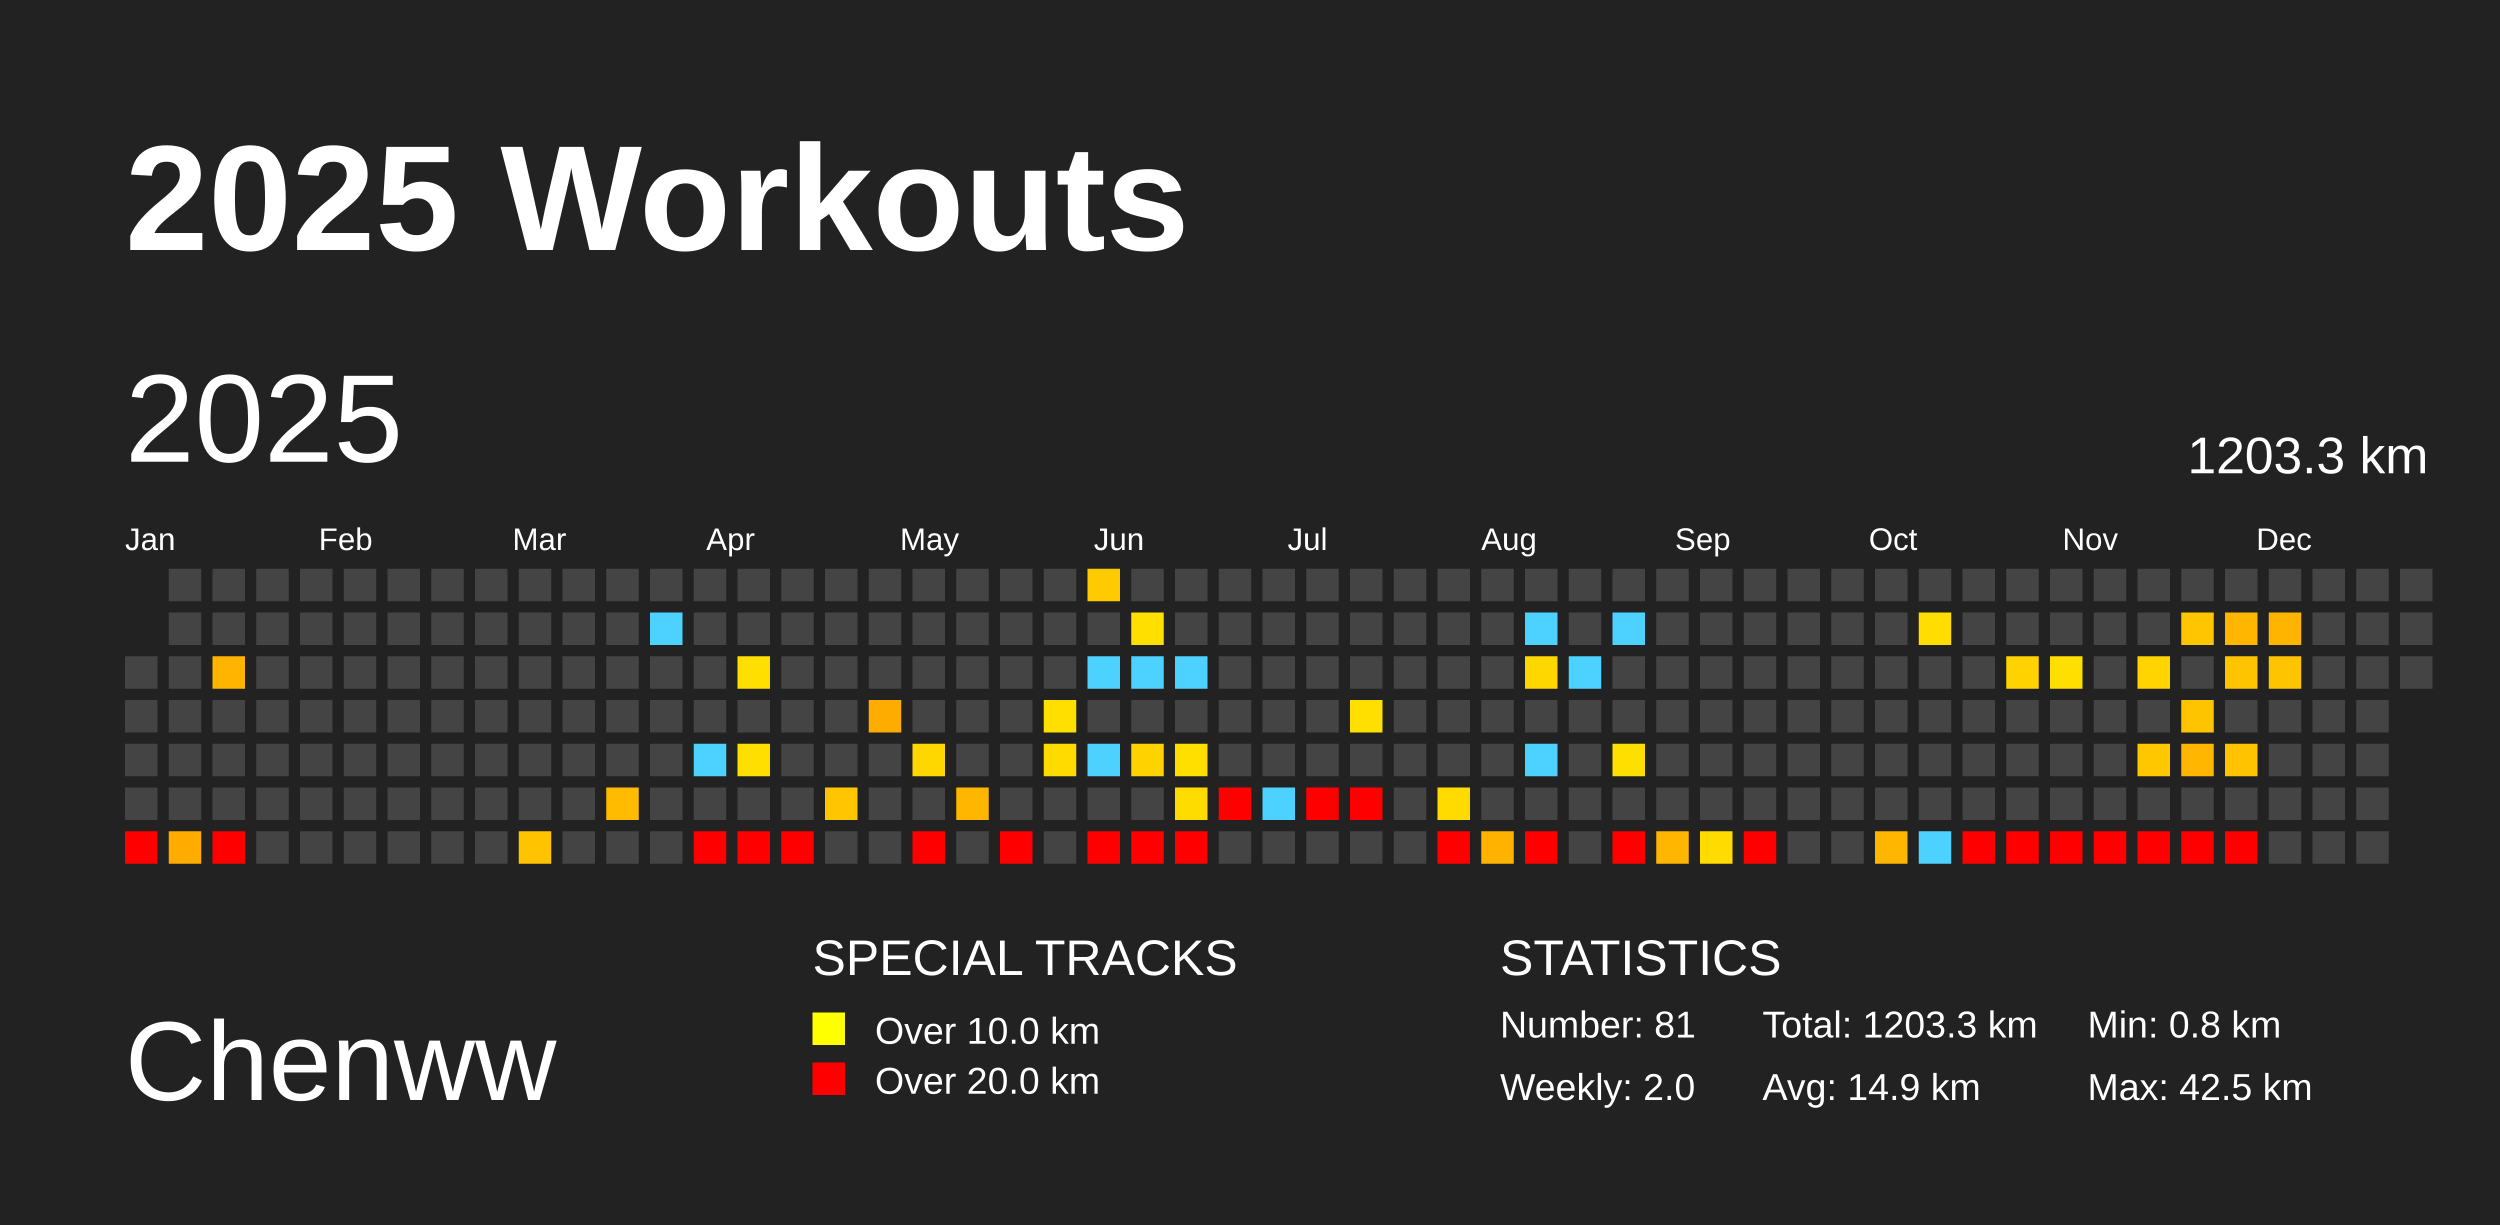
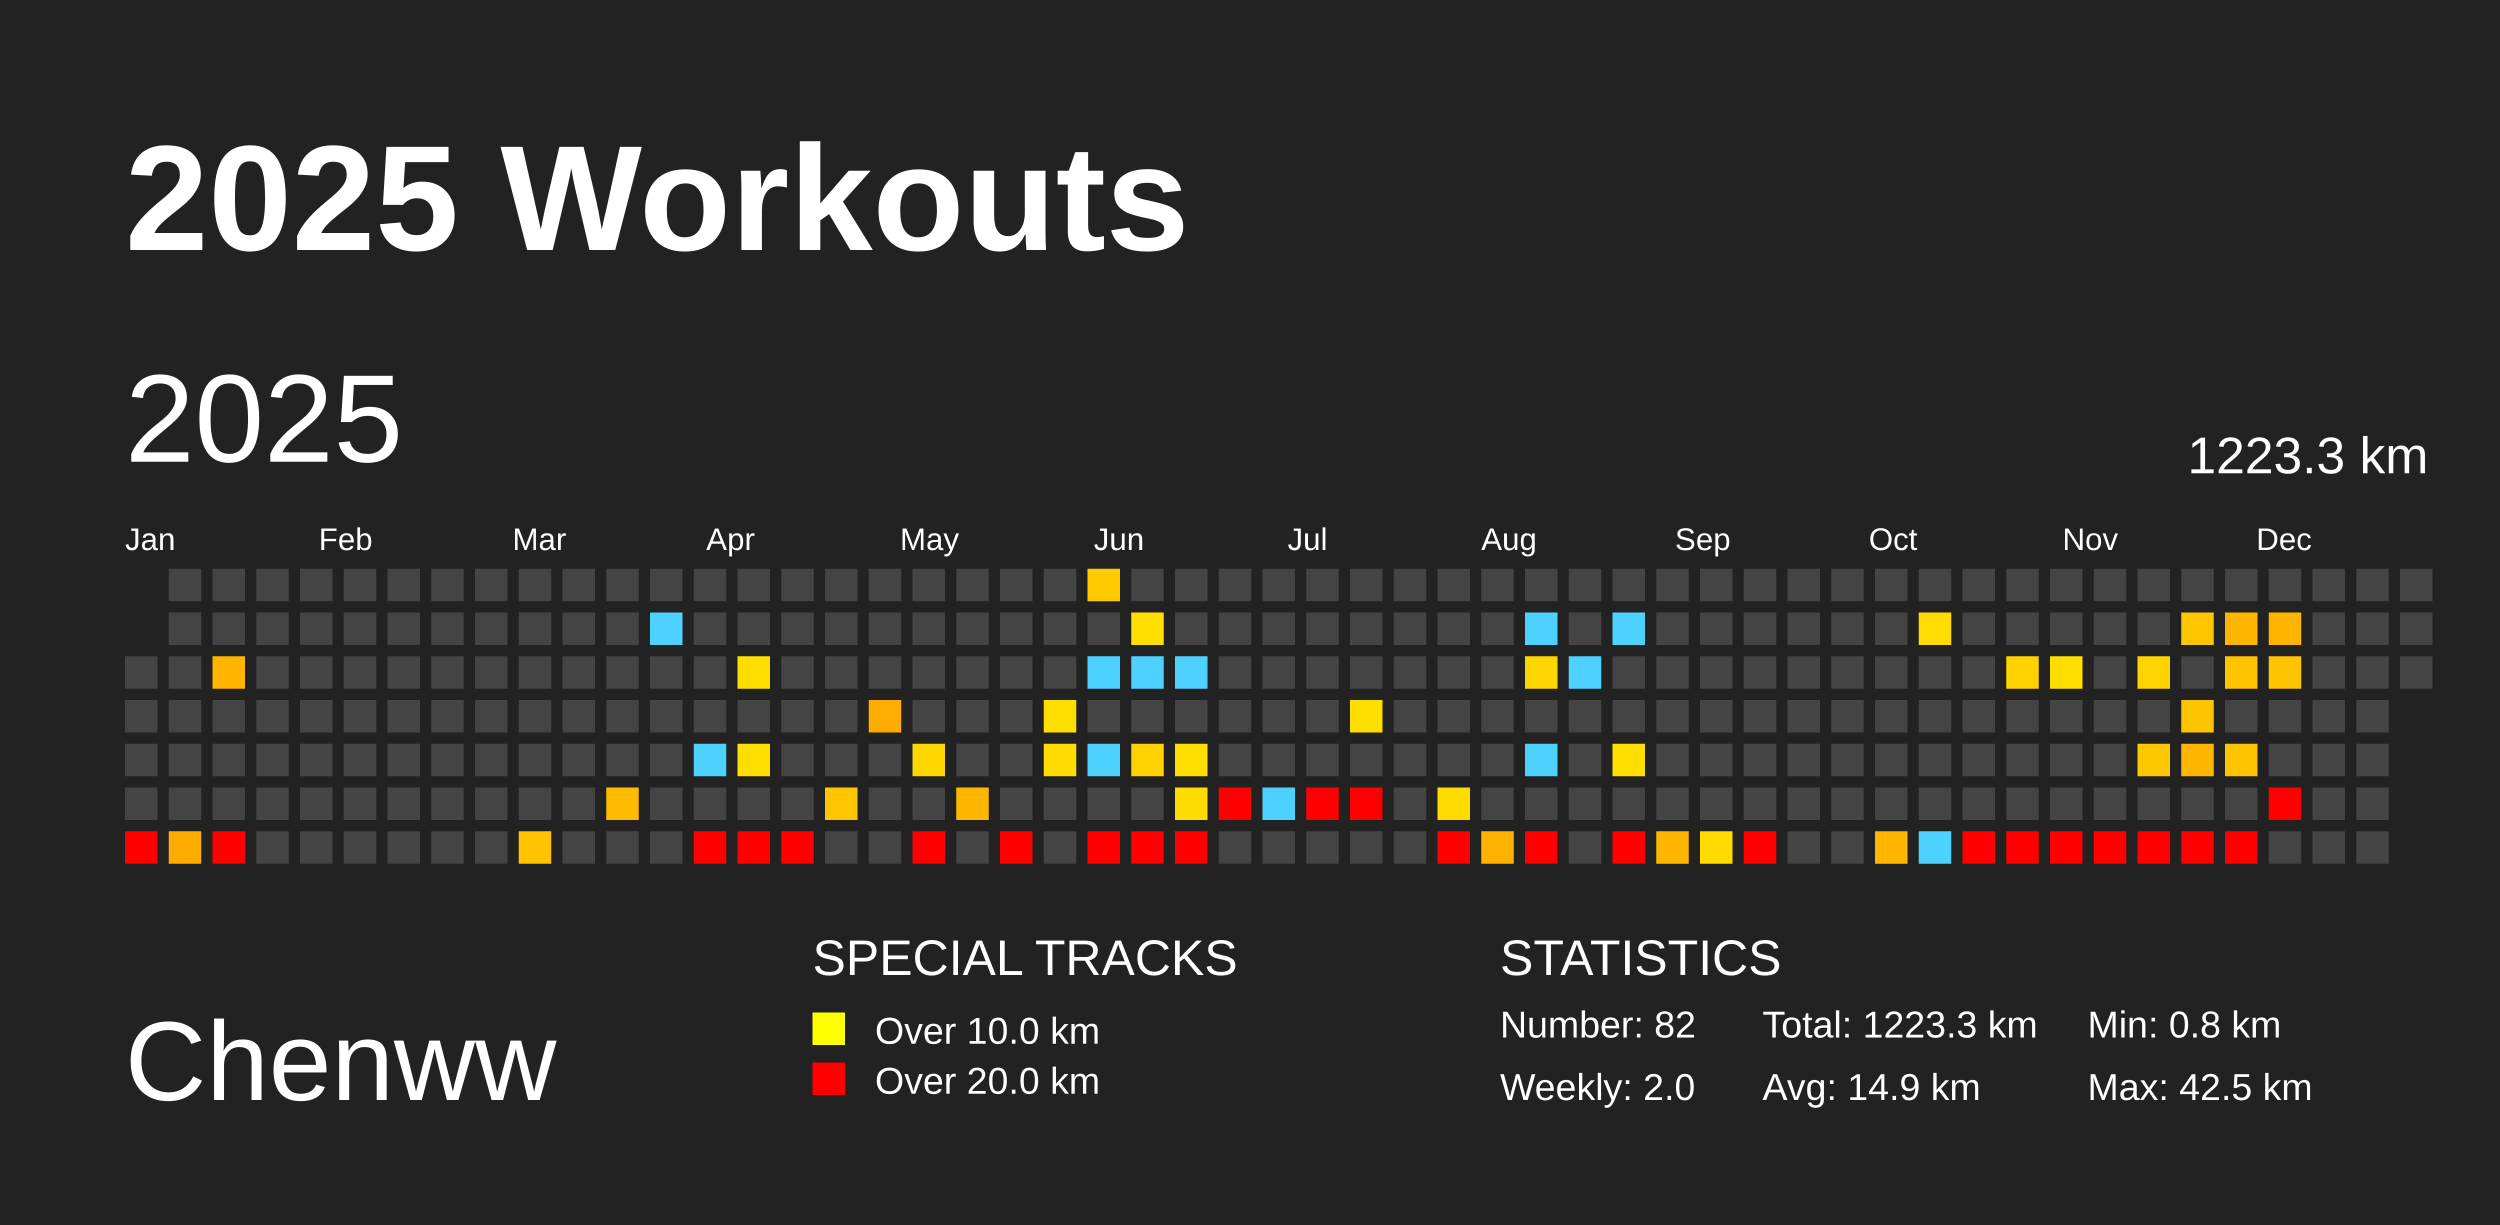
<svg xmlns="http://www.w3.org/2000/svg" baseProfile="full" height="98mm" version="1.1" viewBox="0,0,200,98" width="200mm">
  <defs />
  <rect fill="#222222" height="98" width="200" x="0" y="0" />
  <text fill="#FFFFFF" style="font-size:12px; font-family:Arial; font-weight:bold;" x="10" y="20">2025 Workouts</text>
  <text fill="#FFFFFF" style="font-size:9px; font-family:Arial" x="10" y="88">Chenww</text>
  <text fill="#FFFFFF" style="font-size:4px; font-family:Arial" x="65" y="78">SPECIAL TRACKS</text>
  <rect fill="yellow" height="2.6" width="2.6" x="65" y="81" />
  <text fill="#FFFFFF" style="font-size:3px; font-family:Arial" x="70" y="83.5">Over 10.0 km</text>
  <rect fill="red" height="2.6" width="2.6" x="65" y="85" />
  <text fill="#FFFFFF" style="font-size:3px; font-family:Arial" x="70" y="87.5">Over 20.0 km</text>
  <text fill="#FFFFFF" style="font-size:4px; font-family:Arial" x="120" y="78">STATISTICS</text>
-   <text fill="#FFFFFF" style="font-size:3px; font-family:Arial" x="120" y="83">Number: 81</text>
+   <text fill="#FFFFFF" style="font-size:3px; font-family:Arial" x="120" y="83">Number: 82</text>
  <text fill="#FFFFFF" style="font-size:3px; font-family:Arial" x="120" y="88">Weekly: 2.0</text>
-   <text fill="#FFFFFF" style="font-size:3px; font-family:Arial" x="141" y="83">Total: 1203.3 km</text>
+   <text fill="#FFFFFF" style="font-size:3px; font-family:Arial" x="141" y="83">Total: 1223.3 km</text>
  <text fill="#FFFFFF" style="font-size:3px; font-family:Arial" x="141" y="88">Avg: 14.9 km</text>
  <text fill="#FFFFFF" style="font-size:3px; font-family:Arial" x="167" y="83">Min: 0.8 km</text>
  <text fill="#FFFFFF" style="font-size:3px; font-family:Arial" x="167" y="88">Max: 42.5 km</text>
  <text dominant-baseline="hanging" fill="#FFFFFF" style="font-size:10.0px; font-family:Arial;" x="10" y="30">2025</text>
-   <text dominant-baseline="hanging" fill="#FFFFFF" style="font-size:4.125px; font-family:Arial;" x="175" y="35">1203.3 km</text>
+   <text dominant-baseline="hanging" fill="#FFFFFF" style="font-size:4.125px; font-family:Arial;" x="175" y="35">1223.3 km</text>
  <text fill="#FFFFFF" style="font-size:2.5px; font-family:Arial" x="10.0" y="44">Jan</text>
  <text fill="#FFFFFF" style="font-size:2.5px; font-family:Arial" x="25.5" y="44">Feb</text>
  <text fill="#FFFFFF" style="font-size:2.5px; font-family:Arial" x="41.0" y="44">Mar</text>
  <text fill="#FFFFFF" style="font-size:2.5px; font-family:Arial" x="56.5" y="44">Apr</text>
  <text fill="#FFFFFF" style="font-size:2.5px; font-family:Arial" x="72.0" y="44">May</text>
  <text fill="#FFFFFF" style="font-size:2.5px; font-family:Arial" x="87.5" y="44">Jun</text>
  <text fill="#FFFFFF" style="font-size:2.5px; font-family:Arial" x="103.0" y="44">Jul</text>
  <text fill="#FFFFFF" style="font-size:2.5px; font-family:Arial" x="118.5" y="44">Aug</text>
  <text fill="#FFFFFF" style="font-size:2.5px; font-family:Arial" x="134.0" y="44">Sep</text>
  <text fill="#FFFFFF" style="font-size:2.5px; font-family:Arial" x="149.5" y="44">Oct</text>
  <text fill="#FFFFFF" style="font-size:2.5px; font-family:Arial" x="165.0" y="44">Nov</text>
  <text fill="#FFFFFF" style="font-size:2.5px; font-family:Arial" x="180.5" y="44">Dec</text>
  <rect fill="#444444" height="2.6" width="2.6" x="10.0" y="52.5" />
  <rect fill="#444444" height="2.6" width="2.6" x="10.0" y="56.0" />
  <rect fill="#444444" height="2.6" width="2.6" x="10.0" y="59.5" />
  <rect fill="#444444" height="2.6" width="2.6" x="10.0" y="63.0" />
  <rect fill="red" height="2.6" width="2.6" x="10.0" y="66.5" />
  <rect fill="#444444" height="2.6" width="2.6" x="13.5" y="45.5" />
  <rect fill="#444444" height="2.6" width="2.6" x="13.5" y="49.0" />
  <rect fill="#444444" height="2.6" width="2.6" x="13.5" y="52.5" />
  <rect fill="#444444" height="2.6" width="2.6" x="13.5" y="56.0" />
  <rect fill="#444444" height="2.6" width="2.6" x="13.5" y="59.5" />
  <rect fill="#444444" height="2.6" width="2.6" x="13.5" y="63.0" />
  <rect fill="#ffab00" height="2.6" width="2.6" x="13.5" y="66.5" />
  <rect fill="#444444" height="2.6" width="2.6" x="17.0" y="45.5" />
  <rect fill="#444444" height="2.6" width="2.6" x="17.0" y="49.0" />
  <rect fill="#ffb500" height="2.6" width="2.6" x="17.0" y="52.5" />
  <rect fill="#444444" height="2.6" width="2.6" x="17.0" y="56.0" />
  <rect fill="#444444" height="2.6" width="2.6" x="17.0" y="59.5" />
  <rect fill="#444444" height="2.6" width="2.6" x="17.0" y="63.0" />
  <rect fill="red" height="2.6" width="2.6" x="17.0" y="66.5" />
  <rect fill="#444444" height="2.6" width="2.6" x="20.5" y="45.5" />
  <rect fill="#444444" height="2.6" width="2.6" x="20.5" y="49.0" />
  <rect fill="#444444" height="2.6" width="2.6" x="20.5" y="52.5" />
  <rect fill="#444444" height="2.6" width="2.6" x="20.5" y="56.0" />
  <rect fill="#444444" height="2.6" width="2.6" x="20.5" y="59.5" />
  <rect fill="#444444" height="2.6" width="2.6" x="20.5" y="63.0" />
  <rect fill="#444444" height="2.6" width="2.6" x="20.5" y="66.5" />
  <rect fill="#444444" height="2.6" width="2.6" x="24.0" y="45.5" />
  <rect fill="#444444" height="2.6" width="2.6" x="24.0" y="49.0" />
  <rect fill="#444444" height="2.6" width="2.6" x="24.0" y="52.5" />
  <rect fill="#444444" height="2.6" width="2.6" x="24.0" y="56.0" />
  <rect fill="#444444" height="2.6" width="2.6" x="24.0" y="59.5" />
  <rect fill="#444444" height="2.6" width="2.6" x="24.0" y="63.0" />
  <rect fill="#444444" height="2.6" width="2.6" x="24.0" y="66.5" />
  <rect fill="#444444" height="2.6" width="2.6" x="27.5" y="45.5" />
  <rect fill="#444444" height="2.6" width="2.6" x="27.5" y="49.0" />
  <rect fill="#444444" height="2.6" width="2.6" x="27.5" y="52.5" />
  <rect fill="#444444" height="2.6" width="2.6" x="27.5" y="56.0" />
  <rect fill="#444444" height="2.6" width="2.6" x="27.5" y="59.5" />
  <rect fill="#444444" height="2.6" width="2.6" x="27.5" y="63.0" />
  <rect fill="#444444" height="2.6" width="2.6" x="27.5" y="66.5" />
  <rect fill="#444444" height="2.6" width="2.6" x="31.0" y="45.5" />
  <rect fill="#444444" height="2.6" width="2.6" x="31.0" y="49.0" />
  <rect fill="#444444" height="2.6" width="2.6" x="31.0" y="52.5" />
  <rect fill="#444444" height="2.6" width="2.6" x="31.0" y="56.0" />
  <rect fill="#444444" height="2.6" width="2.6" x="31.0" y="59.5" />
  <rect fill="#444444" height="2.6" width="2.6" x="31.0" y="63.0" />
  <rect fill="#444444" height="2.6" width="2.6" x="31.0" y="66.5" />
  <rect fill="#444444" height="2.6" width="2.6" x="34.5" y="45.5" />
  <rect fill="#444444" height="2.6" width="2.6" x="34.5" y="49.0" />
  <rect fill="#444444" height="2.6" width="2.6" x="34.5" y="52.5" />
  <rect fill="#444444" height="2.6" width="2.6" x="34.5" y="56.0" />
  <rect fill="#444444" height="2.6" width="2.6" x="34.5" y="59.5" />
  <rect fill="#444444" height="2.6" width="2.6" x="34.5" y="63.0" />
  <rect fill="#444444" height="2.6" width="2.6" x="34.5" y="66.5" />
  <rect fill="#444444" height="2.6" width="2.6" x="38.0" y="45.5" />
  <rect fill="#444444" height="2.6" width="2.6" x="38.0" y="49.0" />
  <rect fill="#444444" height="2.6" width="2.6" x="38.0" y="52.5" />
  <rect fill="#444444" height="2.6" width="2.6" x="38.0" y="56.0" />
  <rect fill="#444444" height="2.6" width="2.6" x="38.0" y="59.5" />
  <rect fill="#444444" height="2.6" width="2.6" x="38.0" y="63.0" />
  <rect fill="#444444" height="2.6" width="2.6" x="38.0" y="66.5" />
  <rect fill="#444444" height="2.6" width="2.6" x="41.5" y="45.5" />
  <rect fill="#444444" height="2.6" width="2.6" x="41.5" y="49.0" />
  <rect fill="#444444" height="2.6" width="2.6" x="41.5" y="52.5" />
  <rect fill="#444444" height="2.6" width="2.6" x="41.5" y="56.0" />
  <rect fill="#444444" height="2.6" width="2.6" x="41.5" y="59.5" />
  <rect fill="#444444" height="2.6" width="2.6" x="41.5" y="63.0" />
  <rect fill="#ffc300" height="2.6" width="2.6" x="41.5" y="66.5" />
  <rect fill="#444444" height="2.6" width="2.6" x="45.0" y="45.5" />
  <rect fill="#444444" height="2.6" width="2.6" x="45.0" y="49.0" />
  <rect fill="#444444" height="2.6" width="2.6" x="45.0" y="52.5" />
  <rect fill="#444444" height="2.6" width="2.6" x="45.0" y="56.0" />
  <rect fill="#444444" height="2.6" width="2.6" x="45.0" y="59.5" />
  <rect fill="#444444" height="2.6" width="2.6" x="45.0" y="63.0" />
  <rect fill="#444444" height="2.6" width="2.6" x="45.0" y="66.5" />
  <rect fill="#444444" height="2.6" width="2.6" x="48.5" y="45.5" />
  <rect fill="#444444" height="2.6" width="2.6" x="48.5" y="49.0" />
  <rect fill="#444444" height="2.6" width="2.6" x="48.5" y="52.5" />
  <rect fill="#444444" height="2.6" width="2.6" x="48.5" y="56.0" />
  <rect fill="#444444" height="2.6" width="2.6" x="48.5" y="59.5" />
  <rect fill="#ffbb00" height="2.6" width="2.6" x="48.5" y="63.0" />
  <rect fill="#444444" height="2.6" width="2.6" x="48.5" y="66.5" />
  <rect fill="#444444" height="2.6" width="2.6" x="52.0" y="45.5" />
  <rect fill="#4dd2ff" height="2.6" width="2.6" x="52.0" y="49.0" />
  <rect fill="#444444" height="2.6" width="2.6" x="52.0" y="52.5" />
  <rect fill="#444444" height="2.6" width="2.6" x="52.0" y="56.0" />
  <rect fill="#444444" height="2.6" width="2.6" x="52.0" y="59.5" />
  <rect fill="#444444" height="2.6" width="2.6" x="52.0" y="63.0" />
  <rect fill="#444444" height="2.6" width="2.6" x="52.0" y="66.5" />
  <rect fill="#444444" height="2.6" width="2.6" x="55.5" y="45.5" />
  <rect fill="#444444" height="2.6" width="2.6" x="55.5" y="49.0" />
  <rect fill="#444444" height="2.6" width="2.6" x="55.5" y="52.5" />
  <rect fill="#444444" height="2.6" width="2.6" x="55.5" y="56.0" />
  <rect fill="#4dd2ff" height="2.6" width="2.6" x="55.5" y="59.5" />
  <rect fill="#444444" height="2.6" width="2.6" x="55.5" y="63.0" />
  <rect fill="red" height="2.6" width="2.6" x="55.5" y="66.5" />
  <rect fill="#444444" height="2.6" width="2.6" x="59.0" y="45.5" />
  <rect fill="#444444" height="2.6" width="2.6" x="59.0" y="49.0" />
  <rect fill="#ffdf00" height="2.6" width="2.6" x="59.0" y="52.5" />
  <rect fill="#444444" height="2.6" width="2.6" x="59.0" y="56.0" />
  <rect fill="#ffdf00" height="2.6" width="2.6" x="59.0" y="59.5" />
  <rect fill="#444444" height="2.6" width="2.6" x="59.0" y="63.0" />
  <rect fill="red" height="2.6" width="2.6" x="59.0" y="66.5" />
  <rect fill="#444444" height="2.6" width="2.6" x="62.5" y="45.5" />
  <rect fill="#444444" height="2.6" width="2.6" x="62.5" y="49.0" />
  <rect fill="#444444" height="2.6" width="2.6" x="62.5" y="52.5" />
  <rect fill="#444444" height="2.6" width="2.6" x="62.5" y="56.0" />
  <rect fill="#444444" height="2.6" width="2.6" x="62.5" y="59.5" />
  <rect fill="#444444" height="2.6" width="2.6" x="62.5" y="63.0" />
  <rect fill="red" height="2.6" width="2.6" x="62.5" y="66.5" />
  <rect fill="#444444" height="2.6" width="2.6" x="66.0" y="45.5" />
  <rect fill="#444444" height="2.6" width="2.6" x="66.0" y="49.0" />
  <rect fill="#444444" height="2.6" width="2.6" x="66.0" y="52.5" />
  <rect fill="#444444" height="2.6" width="2.6" x="66.0" y="56.0" />
  <rect fill="#444444" height="2.6" width="2.6" x="66.0" y="59.5" />
  <rect fill="#ffc500" height="2.6" width="2.6" x="66.0" y="63.0" />
  <rect fill="#444444" height="2.6" width="2.6" x="66.0" y="66.5" />
  <rect fill="#444444" height="2.6" width="2.6" x="69.5" y="45.5" />
  <rect fill="#444444" height="2.6" width="2.6" x="69.5" y="49.0" />
  <rect fill="#444444" height="2.6" width="2.6" x="69.5" y="52.5" />
  <rect fill="#ffac00" height="2.6" width="2.6" x="69.5" y="56.0" />
  <rect fill="#444444" height="2.6" width="2.6" x="69.5" y="59.5" />
  <rect fill="#444444" height="2.6" width="2.6" x="69.5" y="63.0" />
  <rect fill="#444444" height="2.6" width="2.6" x="69.5" y="66.5" />
  <rect fill="#444444" height="2.6" width="2.6" x="73.0" y="45.5" />
  <rect fill="#444444" height="2.6" width="2.6" x="73.0" y="49.0" />
  <rect fill="#444444" height="2.6" width="2.6" x="73.0" y="52.5" />
  <rect fill="#444444" height="2.6" width="2.6" x="73.0" y="56.0" />
  <rect fill="#ffd700" height="2.6" width="2.6" x="73.0" y="59.5" />
  <rect fill="#444444" height="2.6" width="2.6" x="73.0" y="63.0" />
  <rect fill="red" height="2.6" width="2.6" x="73.0" y="66.5" />
  <rect fill="#444444" height="2.6" width="2.6" x="76.5" y="45.5" />
  <rect fill="#444444" height="2.6" width="2.6" x="76.5" y="49.0" />
  <rect fill="#444444" height="2.6" width="2.6" x="76.5" y="52.5" />
  <rect fill="#444444" height="2.6" width="2.6" x="76.5" y="56.0" />
  <rect fill="#444444" height="2.6" width="2.6" x="76.5" y="59.5" />
  <rect fill="#ffb600" height="2.6" width="2.6" x="76.5" y="63.0" />
  <rect fill="#444444" height="2.6" width="2.6" x="76.5" y="66.5" />
  <rect fill="#444444" height="2.6" width="2.6" x="80.0" y="45.5" />
  <rect fill="#444444" height="2.6" width="2.6" x="80.0" y="49.0" />
  <rect fill="#444444" height="2.6" width="2.6" x="80.0" y="52.5" />
  <rect fill="#444444" height="2.6" width="2.6" x="80.0" y="56.0" />
  <rect fill="#444444" height="2.6" width="2.6" x="80.0" y="59.5" />
  <rect fill="#444444" height="2.6" width="2.6" x="80.0" y="63.0" />
  <rect fill="red" height="2.6" width="2.6" x="80.0" y="66.5" />
  <rect fill="#444444" height="2.6" width="2.6" x="83.5" y="45.5" />
  <rect fill="#444444" height="2.6" width="2.6" x="83.5" y="49.0" />
  <rect fill="#444444" height="2.6" width="2.6" x="83.5" y="52.5" />
  <rect fill="#ffdf00" height="2.6" width="2.6" x="83.5" y="56.0" />
  <rect fill="#ffdb00" height="2.6" width="2.6" x="83.5" y="59.5" />
  <rect fill="#444444" height="2.6" width="2.6" x="83.5" y="63.0" />
  <rect fill="#444444" height="2.6" width="2.6" x="83.5" y="66.5" />
  <rect fill="#ffcb00" height="2.6" width="2.6" x="87.0" y="45.5" />
  <rect fill="#444444" height="2.6" width="2.6" x="87.0" y="49.0" />
  <rect fill="#4dd2ff" height="2.6" width="2.6" x="87.0" y="52.5" />
  <rect fill="#444444" height="2.6" width="2.6" x="87.0" y="56.0" />
  <rect fill="#4dd2ff" height="2.6" width="2.6" x="87.0" y="59.5" />
  <rect fill="#444444" height="2.6" width="2.6" x="87.0" y="63.0" />
  <rect fill="red" height="2.6" width="2.6" x="87.0" y="66.5" />
  <rect fill="#444444" height="2.6" width="2.6" x="90.5" y="45.5" />
  <rect fill="#ffdf00" height="2.6" width="2.6" x="90.5" y="49.0" />
  <rect fill="#4dd2ff" height="2.6" width="2.6" x="90.5" y="52.5" />
  <rect fill="#444444" height="2.6" width="2.6" x="90.5" y="56.0" />
  <rect fill="#ffd200" height="2.6" width="2.6" x="90.5" y="59.5" />
  <rect fill="#444444" height="2.6" width="2.6" x="90.5" y="63.0" />
  <rect fill="red" height="2.6" width="2.6" x="90.5" y="66.5" />
  <rect fill="#444444" height="2.6" width="2.6" x="94.0" y="45.5" />
  <rect fill="#444444" height="2.6" width="2.6" x="94.0" y="49.0" />
  <rect fill="#4dd2ff" height="2.6" width="2.6" x="94.0" y="52.5" />
  <rect fill="#444444" height="2.6" width="2.6" x="94.0" y="56.0" />
  <rect fill="#ffdf00" height="2.6" width="2.6" x="94.0" y="59.5" />
  <rect fill="#ffdc00" height="2.6" width="2.6" x="94.0" y="63.0" />
  <rect fill="red" height="2.6" width="2.6" x="94.0" y="66.5" />
  <rect fill="#444444" height="2.6" width="2.6" x="97.5" y="45.5" />
  <rect fill="#444444" height="2.6" width="2.6" x="97.5" y="49.0" />
  <rect fill="#444444" height="2.6" width="2.6" x="97.5" y="52.5" />
  <rect fill="#444444" height="2.6" width="2.6" x="97.5" y="56.0" />
  <rect fill="#444444" height="2.6" width="2.6" x="97.5" y="59.5" />
  <rect fill="red" height="2.6" width="2.6" x="97.5" y="63.0" />
  <rect fill="#444444" height="2.6" width="2.6" x="97.5" y="66.5" />
  <rect fill="#444444" height="2.6" width="2.6" x="101.0" y="45.5" />
  <rect fill="#444444" height="2.6" width="2.6" x="101.0" y="49.0" />
  <rect fill="#444444" height="2.6" width="2.6" x="101.0" y="52.5" />
  <rect fill="#444444" height="2.6" width="2.6" x="101.0" y="56.0" />
  <rect fill="#444444" height="2.6" width="2.6" x="101.0" y="59.5" />
  <rect fill="#4dd2ff" height="2.6" width="2.6" x="101.0" y="63.0" />
  <rect fill="#444444" height="2.6" width="2.6" x="101.0" y="66.5" />
  <rect fill="#444444" height="2.6" width="2.6" x="104.5" y="45.5" />
  <rect fill="#444444" height="2.6" width="2.6" x="104.5" y="49.0" />
  <rect fill="#444444" height="2.6" width="2.6" x="104.5" y="52.5" />
  <rect fill="#444444" height="2.6" width="2.6" x="104.5" y="56.0" />
  <rect fill="#444444" height="2.6" width="2.6" x="104.5" y="59.5" />
  <rect fill="red" height="2.6" width="2.6" x="104.5" y="63.0" />
  <rect fill="#444444" height="2.6" width="2.6" x="104.5" y="66.5" />
  <rect fill="#444444" height="2.6" width="2.6" x="108.0" y="45.5" />
  <rect fill="#444444" height="2.6" width="2.6" x="108.0" y="49.0" />
  <rect fill="#444444" height="2.6" width="2.6" x="108.0" y="52.5" />
  <rect fill="#ffdf00" height="2.6" width="2.6" x="108.0" y="56.0" />
  <rect fill="#444444" height="2.6" width="2.6" x="108.0" y="59.5" />
  <rect fill="red" height="2.6" width="2.6" x="108.0" y="63.0" />
  <rect fill="#444444" height="2.6" width="2.6" x="108.0" y="66.5" />
  <rect fill="#444444" height="2.6" width="2.6" x="111.5" y="45.5" />
  <rect fill="#444444" height="2.6" width="2.6" x="111.5" y="49.0" />
  <rect fill="#444444" height="2.6" width="2.6" x="111.5" y="52.5" />
  <rect fill="#444444" height="2.6" width="2.6" x="111.5" y="56.0" />
  <rect fill="#444444" height="2.6" width="2.6" x="111.5" y="59.5" />
  <rect fill="#444444" height="2.6" width="2.6" x="111.5" y="63.0" />
  <rect fill="#444444" height="2.6" width="2.6" x="111.5" y="66.5" />
  <rect fill="#444444" height="2.6" width="2.6" x="115.0" y="45.5" />
  <rect fill="#444444" height="2.6" width="2.6" x="115.0" y="49.0" />
  <rect fill="#444444" height="2.6" width="2.6" x="115.0" y="52.5" />
  <rect fill="#444444" height="2.6" width="2.6" x="115.0" y="56.0" />
  <rect fill="#444444" height="2.6" width="2.6" x="115.0" y="59.5" />
  <rect fill="#ffdb00" height="2.6" width="2.6" x="115.0" y="63.0" />
  <rect fill="red" height="2.6" width="2.6" x="115.0" y="66.5" />
  <rect fill="#444444" height="2.6" width="2.6" x="118.5" y="45.5" />
  <rect fill="#444444" height="2.6" width="2.6" x="118.5" y="49.0" />
  <rect fill="#444444" height="2.6" width="2.6" x="118.5" y="52.5" />
  <rect fill="#444444" height="2.6" width="2.6" x="118.5" y="56.0" />
  <rect fill="#444444" height="2.6" width="2.6" x="118.5" y="59.5" />
  <rect fill="#444444" height="2.6" width="2.6" x="118.5" y="63.0" />
  <rect fill="#ffb300" height="2.6" width="2.6" x="118.5" y="66.5" />
  <rect fill="#444444" height="2.6" width="2.6" x="122.0" y="45.5" />
  <rect fill="#4dd2ff" height="2.6" width="2.6" x="122.0" y="49.0" />
  <rect fill="#ffd700" height="2.6" width="2.6" x="122.0" y="52.5" />
  <rect fill="#444444" height="2.6" width="2.6" x="122.0" y="56.0" />
  <rect fill="#4dd2ff" height="2.6" width="2.6" x="122.0" y="59.5" />
  <rect fill="#444444" height="2.6" width="2.6" x="122.0" y="63.0" />
  <rect fill="red" height="2.6" width="2.6" x="122.0" y="66.5" />
  <rect fill="#444444" height="2.6" width="2.6" x="125.5" y="45.5" />
  <rect fill="#444444" height="2.6" width="2.6" x="125.5" y="49.0" />
  <rect fill="#4dd2ff" height="2.6" width="2.6" x="125.5" y="52.5" />
  <rect fill="#444444" height="2.6" width="2.6" x="125.5" y="56.0" />
  <rect fill="#444444" height="2.6" width="2.6" x="125.5" y="59.5" />
  <rect fill="#444444" height="2.6" width="2.6" x="125.5" y="63.0" />
  <rect fill="#444444" height="2.6" width="2.6" x="125.5" y="66.5" />
  <rect fill="#444444" height="2.6" width="2.6" x="129.0" y="45.5" />
  <rect fill="#4dd2ff" height="2.6" width="2.6" x="129.0" y="49.0" />
  <rect fill="#444444" height="2.6" width="2.6" x="129.0" y="52.5" />
  <rect fill="#444444" height="2.6" width="2.6" x="129.0" y="56.0" />
  <rect fill="#ffdf00" height="2.6" width="2.6" x="129.0" y="59.5" />
  <rect fill="#444444" height="2.6" width="2.6" x="129.0" y="63.0" />
  <rect fill="red" height="2.6" width="2.6" x="129.0" y="66.5" />
  <rect fill="#444444" height="2.6" width="2.6" x="132.5" y="45.5" />
  <rect fill="#444444" height="2.6" width="2.6" x="132.5" y="49.0" />
  <rect fill="#444444" height="2.6" width="2.6" x="132.5" y="52.5" />
  <rect fill="#444444" height="2.6" width="2.6" x="132.5" y="56.0" />
  <rect fill="#444444" height="2.6" width="2.6" x="132.5" y="59.5" />
  <rect fill="#444444" height="2.6" width="2.6" x="132.5" y="63.0" />
  <rect fill="#ffb600" height="2.6" width="2.6" x="132.5" y="66.5" />
  <rect fill="#444444" height="2.6" width="2.6" x="136.0" y="45.5" />
  <rect fill="#444444" height="2.6" width="2.6" x="136.0" y="49.0" />
  <rect fill="#444444" height="2.6" width="2.6" x="136.0" y="52.5" />
  <rect fill="#444444" height="2.6" width="2.6" x="136.0" y="56.0" />
  <rect fill="#444444" height="2.6" width="2.6" x="136.0" y="59.5" />
  <rect fill="#444444" height="2.6" width="2.6" x="136.0" y="63.0" />
  <rect fill="#ffdb00" height="2.6" width="2.6" x="136.0" y="66.5" />
  <rect fill="#444444" height="2.6" width="2.6" x="139.5" y="45.5" />
  <rect fill="#444444" height="2.6" width="2.6" x="139.5" y="49.0" />
  <rect fill="#444444" height="2.6" width="2.6" x="139.5" y="52.5" />
  <rect fill="#444444" height="2.6" width="2.6" x="139.5" y="56.0" />
  <rect fill="#444444" height="2.6" width="2.6" x="139.5" y="59.5" />
  <rect fill="#444444" height="2.6" width="2.6" x="139.5" y="63.0" />
  <rect fill="red" height="2.6" width="2.6" x="139.5" y="66.5" />
  <rect fill="#444444" height="2.6" width="2.6" x="143.0" y="45.5" />
  <rect fill="#444444" height="2.6" width="2.6" x="143.0" y="49.0" />
  <rect fill="#444444" height="2.6" width="2.6" x="143.0" y="52.5" />
  <rect fill="#444444" height="2.6" width="2.6" x="143.0" y="56.0" />
  <rect fill="#444444" height="2.6" width="2.6" x="143.0" y="59.5" />
  <rect fill="#444444" height="2.6" width="2.6" x="143.0" y="63.0" />
  <rect fill="#444444" height="2.6" width="2.6" x="143.0" y="66.5" />
  <rect fill="#444444" height="2.6" width="2.6" x="146.5" y="45.5" />
  <rect fill="#444444" height="2.6" width="2.6" x="146.5" y="49.0" />
  <rect fill="#444444" height="2.6" width="2.6" x="146.5" y="52.5" />
  <rect fill="#444444" height="2.6" width="2.6" x="146.5" y="56.0" />
  <rect fill="#444444" height="2.6" width="2.6" x="146.5" y="59.5" />
  <rect fill="#444444" height="2.6" width="2.6" x="146.5" y="63.0" />
  <rect fill="#444444" height="2.6" width="2.6" x="146.5" y="66.5" />
  <rect fill="#444444" height="2.6" width="2.6" x="150.0" y="45.5" />
  <rect fill="#444444" height="2.6" width="2.6" x="150.0" y="49.0" />
  <rect fill="#444444" height="2.6" width="2.6" x="150.0" y="52.5" />
  <rect fill="#444444" height="2.6" width="2.6" x="150.0" y="56.0" />
  <rect fill="#444444" height="2.6" width="2.6" x="150.0" y="59.5" />
  <rect fill="#444444" height="2.6" width="2.6" x="150.0" y="63.0" />
  <rect fill="#ffb600" height="2.6" width="2.6" x="150.0" y="66.5" />
  <rect fill="#444444" height="2.6" width="2.6" x="153.5" y="45.5" />
  <rect fill="#ffdd00" height="2.6" width="2.6" x="153.5" y="49.0" />
  <rect fill="#444444" height="2.6" width="2.6" x="153.5" y="52.5" />
  <rect fill="#444444" height="2.6" width="2.6" x="153.5" y="56.0" />
  <rect fill="#444444" height="2.6" width="2.6" x="153.5" y="59.5" />
  <rect fill="#444444" height="2.6" width="2.6" x="153.5" y="63.0" />
  <rect fill="#4dd2ff" height="2.6" width="2.6" x="153.5" y="66.5" />
  <rect fill="#444444" height="2.6" width="2.6" x="157.0" y="45.5" />
  <rect fill="#444444" height="2.6" width="2.6" x="157.0" y="49.0" />
  <rect fill="#444444" height="2.6" width="2.6" x="157.0" y="52.5" />
  <rect fill="#444444" height="2.6" width="2.6" x="157.0" y="56.0" />
  <rect fill="#444444" height="2.6" width="2.6" x="157.0" y="59.5" />
  <rect fill="#444444" height="2.6" width="2.6" x="157.0" y="63.0" />
  <rect fill="red" height="2.6" width="2.6" x="157.0" y="66.5" />
  <rect fill="#444444" height="2.6" width="2.6" x="160.5" y="45.5" />
  <rect fill="#444444" height="2.6" width="2.6" x="160.5" y="49.0" />
  <rect fill="#ffd200" height="2.6" width="2.6" x="160.5" y="52.5" />
  <rect fill="#444444" height="2.6" width="2.6" x="160.5" y="56.0" />
  <rect fill="#444444" height="2.6" width="2.6" x="160.5" y="59.5" />
  <rect fill="#444444" height="2.6" width="2.6" x="160.5" y="63.0" />
  <rect fill="red" height="2.6" width="2.6" x="160.5" y="66.5" />
  <rect fill="#444444" height="2.6" width="2.6" x="164.0" y="45.5" />
  <rect fill="#444444" height="2.6" width="2.6" x="164.0" y="49.0" />
  <rect fill="#ffdf00" height="2.6" width="2.6" x="164.0" y="52.5" />
  <rect fill="#444444" height="2.6" width="2.6" x="164.0" y="56.0" />
  <rect fill="#444444" height="2.6" width="2.6" x="164.0" y="59.5" />
  <rect fill="#444444" height="2.6" width="2.6" x="164.0" y="63.0" />
  <rect fill="red" height="2.6" width="2.6" x="164.0" y="66.5" />
  <rect fill="#444444" height="2.6" width="2.6" x="167.5" y="45.5" />
  <rect fill="#444444" height="2.6" width="2.6" x="167.5" y="49.0" />
  <rect fill="#444444" height="2.6" width="2.6" x="167.5" y="52.5" />
  <rect fill="#444444" height="2.6" width="2.6" x="167.5" y="56.0" />
  <rect fill="#444444" height="2.6" width="2.6" x="167.5" y="59.5" />
  <rect fill="#444444" height="2.6" width="2.6" x="167.5" y="63.0" />
  <rect fill="red" height="2.6" width="2.6" x="167.5" y="66.5" />
  <rect fill="#444444" height="2.6" width="2.6" x="171.0" y="45.5" />
  <rect fill="#444444" height="2.6" width="2.6" x="171.0" y="49.0" />
  <rect fill="#ffd400" height="2.6" width="2.6" x="171.0" y="52.5" />
  <rect fill="#444444" height="2.6" width="2.6" x="171.0" y="56.0" />
  <rect fill="#ffc700" height="2.6" width="2.6" x="171.0" y="59.5" />
  <rect fill="#444444" height="2.6" width="2.6" x="171.0" y="63.0" />
  <rect fill="red" height="2.6" width="2.6" x="171.0" y="66.5" />
  <rect fill="#444444" height="2.6" width="2.6" x="174.5" y="45.5" />
  <rect fill="#ffc600" height="2.6" width="2.6" x="174.5" y="49.0" />
  <rect fill="#444444" height="2.6" width="2.6" x="174.5" y="52.5" />
  <rect fill="#ffc400" height="2.6" width="2.6" x="174.5" y="56.0" />
  <rect fill="#ffb600" height="2.6" width="2.6" x="174.5" y="59.5" />
  <rect fill="#444444" height="2.6" width="2.6" x="174.5" y="63.0" />
  <rect fill="red" height="2.6" width="2.6" x="174.5" y="66.5" />
  <rect fill="#444444" height="2.6" width="2.6" x="178.0" y="45.5" />
  <rect fill="#ffb600" height="2.6" width="2.6" x="178.0" y="49.0" />
  <rect fill="#ffc400" height="2.6" width="2.6" x="178.0" y="52.5" />
  <rect fill="#444444" height="2.6" width="2.6" x="178.0" y="56.0" />
  <rect fill="#ffc300" height="2.6" width="2.6" x="178.0" y="59.5" />
  <rect fill="#444444" height="2.6" width="2.6" x="178.0" y="63.0" />
  <rect fill="red" height="2.6" width="2.6" x="178.0" y="66.5" />
  <rect fill="#444444" height="2.6" width="2.6" x="181.5" y="45.5" />
  <rect fill="#ffb500" height="2.6" width="2.6" x="181.5" y="49.0" />
  <rect fill="#ffc400" height="2.6" width="2.6" x="181.5" y="52.5" />
  <rect fill="#444444" height="2.6" width="2.6" x="181.5" y="56.0" />
  <rect fill="#444444" height="2.6" width="2.6" x="181.5" y="59.5" />
-   <rect fill="#444444" height="2.6" width="2.6" x="181.5" y="63.0" />
+   <rect fill="red" height="2.6" width="2.6" x="181.5" y="63.0" />
  <rect fill="#444444" height="2.6" width="2.6" x="181.5" y="66.5" />
  <rect fill="#444444" height="2.6" width="2.6" x="185.0" y="45.5" />
  <rect fill="#444444" height="2.6" width="2.6" x="185.0" y="49.0" />
  <rect fill="#444444" height="2.6" width="2.6" x="185.0" y="52.5" />
  <rect fill="#444444" height="2.6" width="2.6" x="185.0" y="56.0" />
  <rect fill="#444444" height="2.6" width="2.6" x="185.0" y="59.5" />
  <rect fill="#444444" height="2.6" width="2.6" x="185.0" y="63.0" />
  <rect fill="#444444" height="2.6" width="2.6" x="185.0" y="66.5" />
  <rect fill="#444444" height="2.6" width="2.6" x="188.5" y="45.5" />
  <rect fill="#444444" height="2.6" width="2.6" x="188.5" y="49.0" />
  <rect fill="#444444" height="2.6" width="2.6" x="188.5" y="52.5" />
  <rect fill="#444444" height="2.6" width="2.6" x="188.5" y="56.0" />
  <rect fill="#444444" height="2.6" width="2.6" x="188.5" y="59.5" />
  <rect fill="#444444" height="2.6" width="2.6" x="188.5" y="63.0" />
  <rect fill="#444444" height="2.6" width="2.6" x="188.5" y="66.5" />
  <rect fill="#444444" height="2.6" width="2.6" x="192.0" y="45.5" />
  <rect fill="#444444" height="2.6" width="2.6" x="192.0" y="49.0" />
  <rect fill="#444444" height="2.6" width="2.6" x="192.0" y="52.5" />
</svg>
